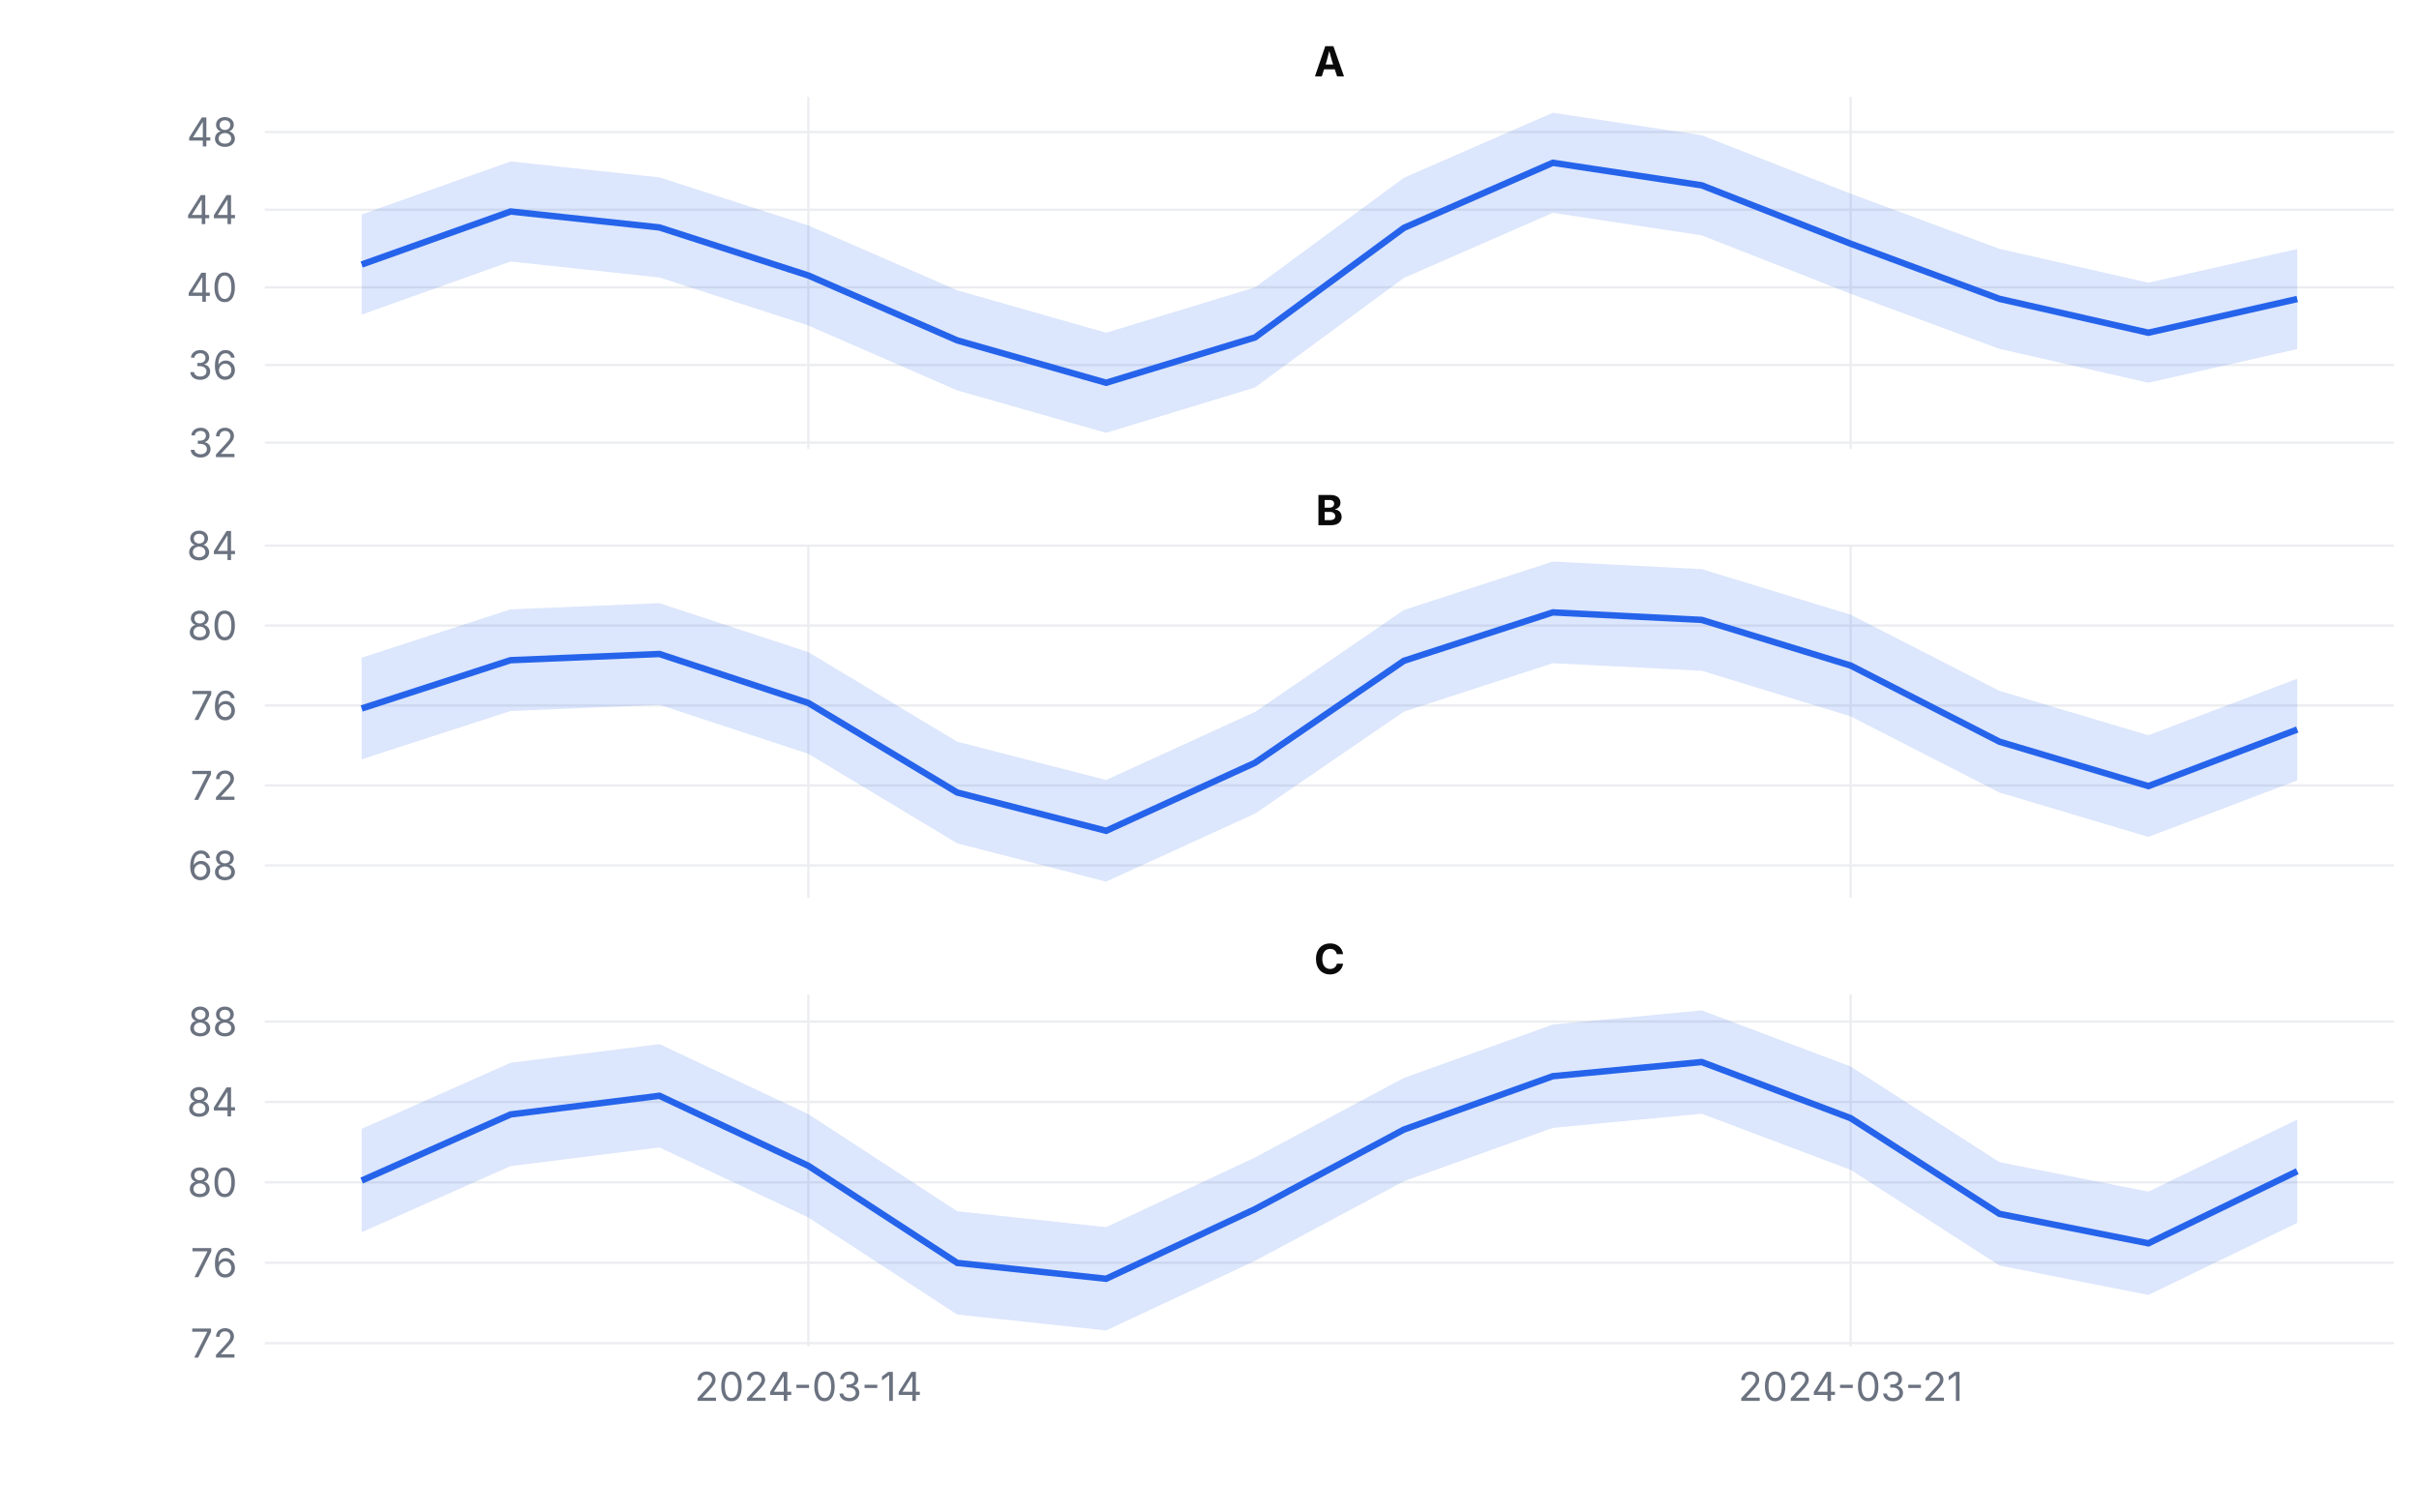
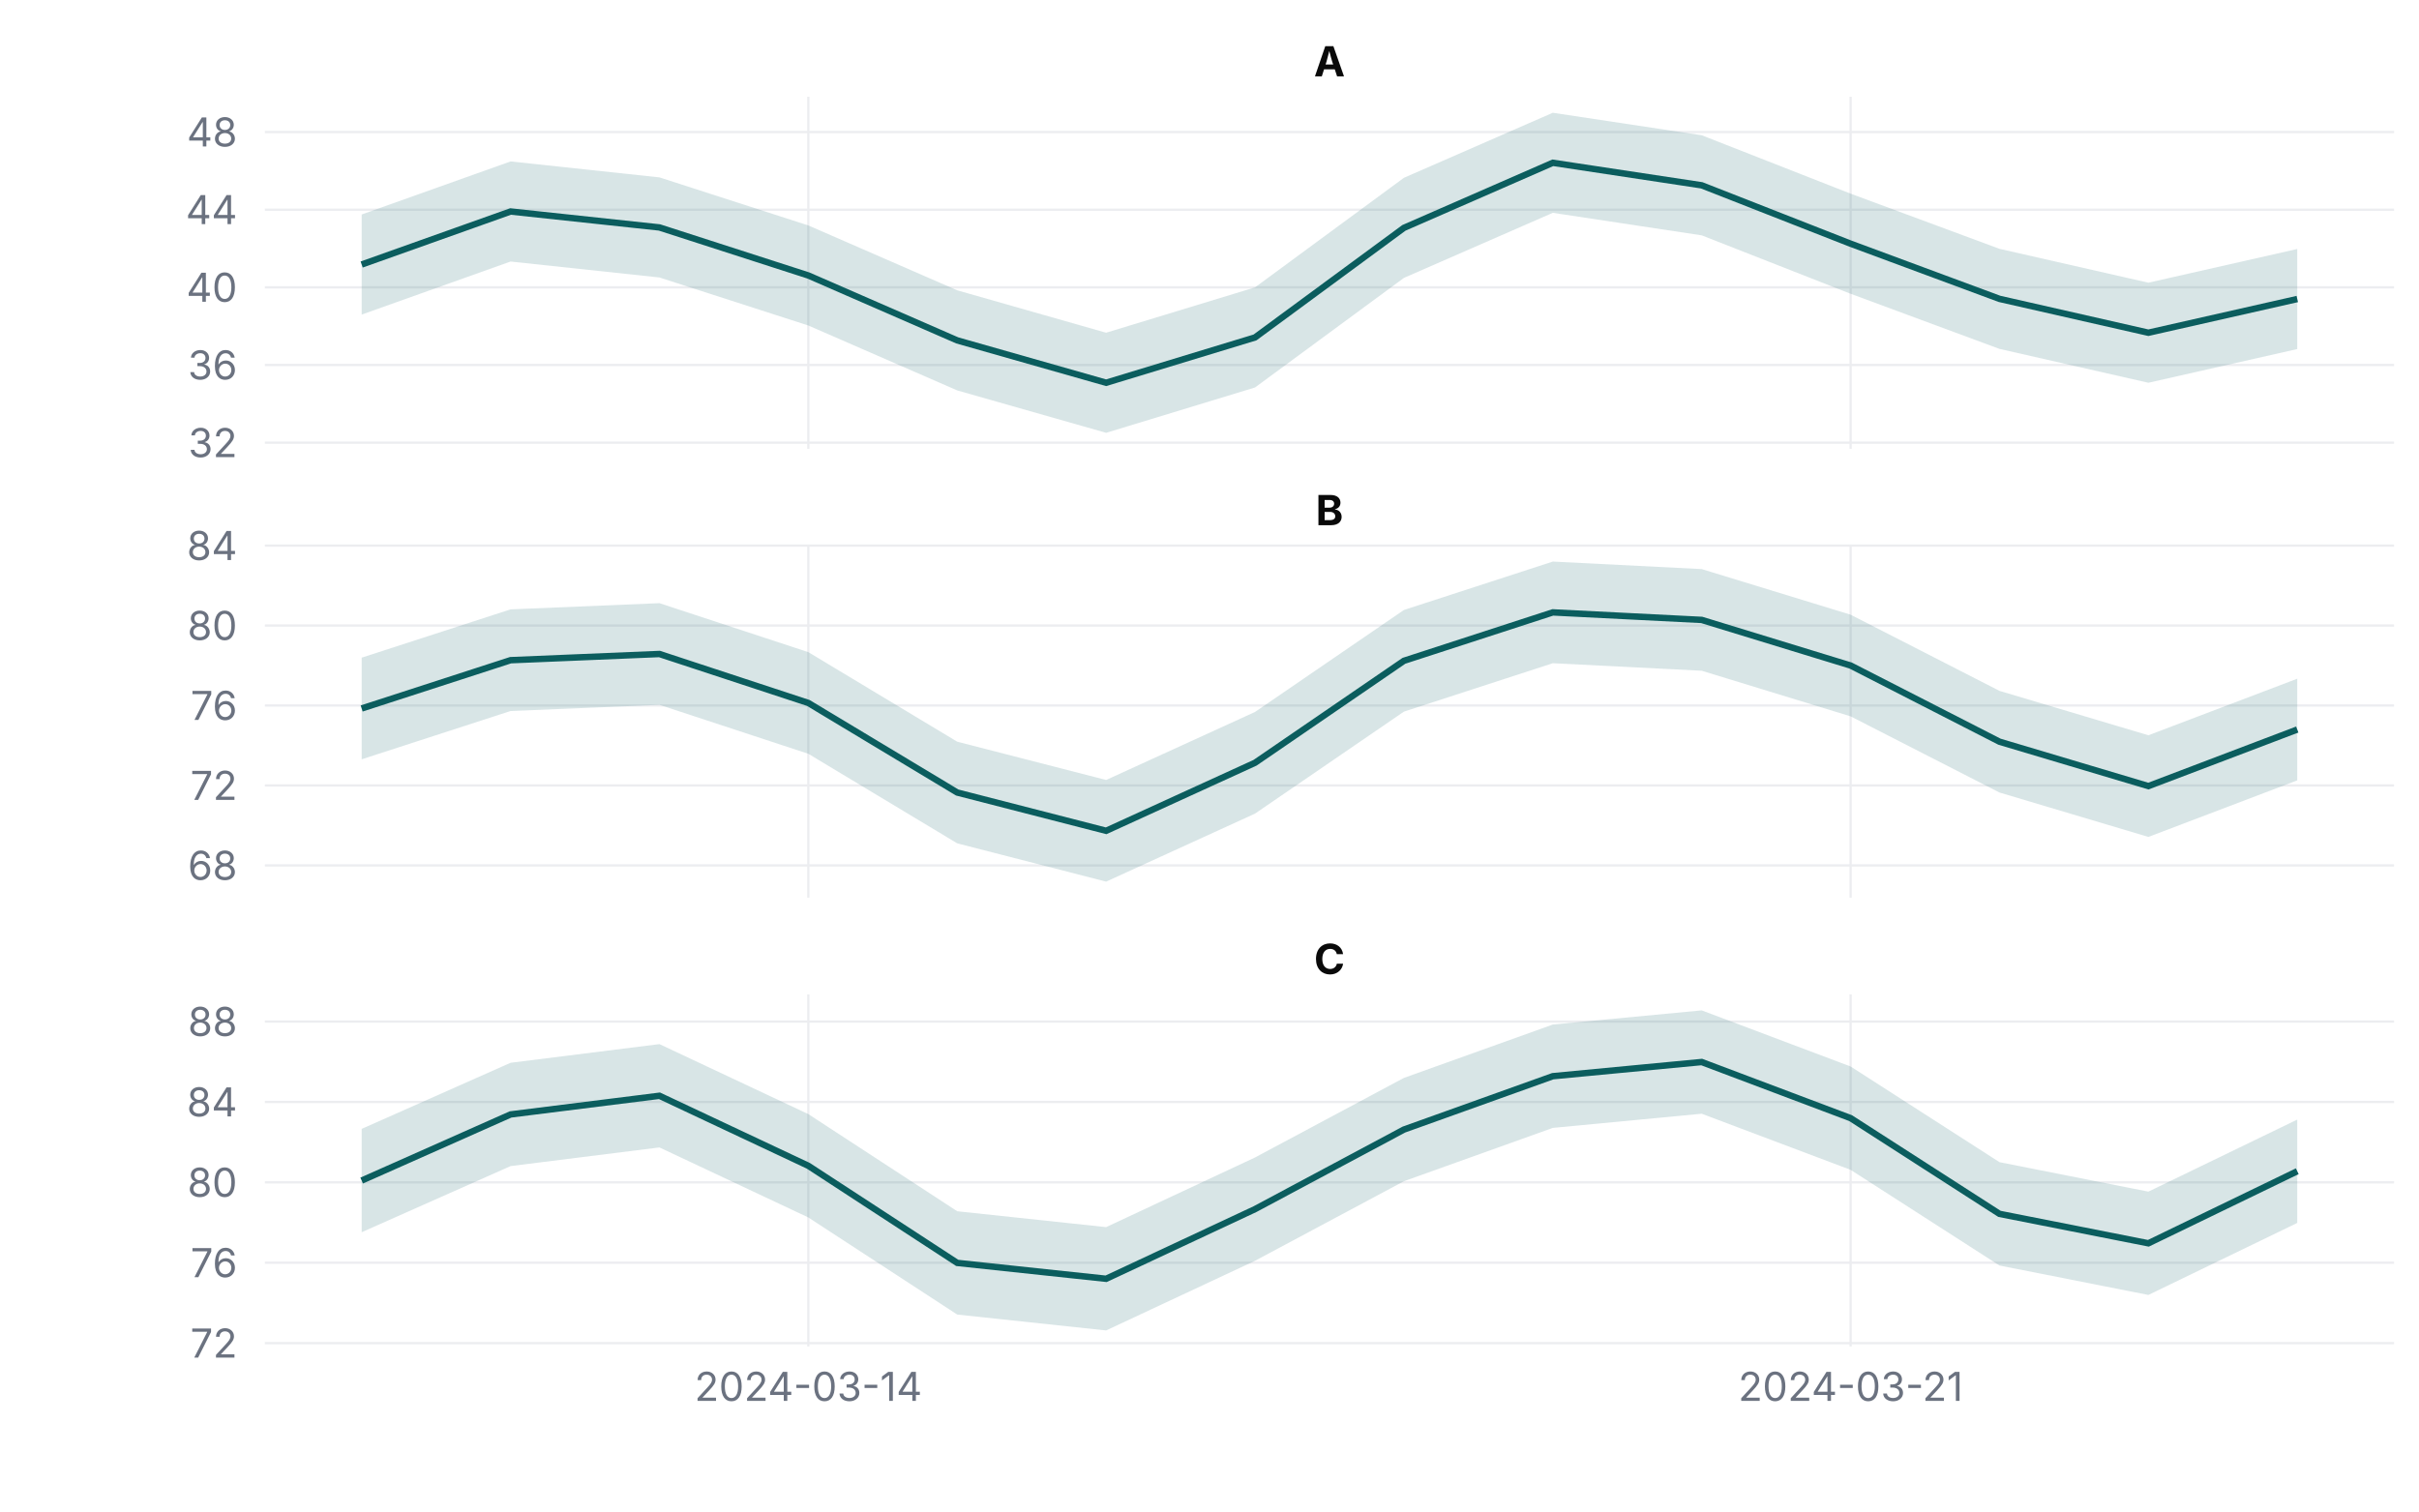
<svg xmlns="http://www.w3.org/2000/svg" width="640" height="400" viewBox="0 0 640 400" data-plot="70.08 6.60 563.32 349.72">
  <text x="351.74" y="16.10" font-size="11.00" text-anchor="middle" dominant-baseline="middle" font-family="'Hanken Grotesk',system-ui,-apple-system,'Segoe UI',sans-serif" font-weight="bold" fill="#0A0A0A">A</text>
  <polyline points="213.86,25.60 213.86,118.77" fill="none" stroke="#ECEDF0" stroke-width="0.60" />
  <polyline points="489.62,25.60 489.62,118.77" fill="none" stroke="#ECEDF0" stroke-width="0.60" />
  <polyline points="70.08,117.15 633.40,117.15" fill="none" stroke="#ECEDF0" stroke-width="0.60" />
  <polyline points="70.08,96.59 633.40,96.59" fill="none" stroke="#ECEDF0" stroke-width="0.60" />
  <polyline points="70.08,76.04 633.40,76.04" fill="none" stroke="#ECEDF0" stroke-width="0.60" />
  <polyline points="70.08,55.49 633.40,55.49" fill="none" stroke="#ECEDF0" stroke-width="0.60" />
  <polyline points="70.08,34.94 633.40,34.94" fill="none" stroke="#ECEDF0" stroke-width="0.60" />
  <text x="62.78" y="117.15" font-size="10.56" text-anchor="end" dominant-baseline="middle" font-family="'Hanken Grotesk',system-ui,-apple-system,'Segoe UI',sans-serif" fill="#6B7280">32</text>
  <text x="62.78" y="96.59" font-size="10.56" text-anchor="end" dominant-baseline="middle" font-family="'Hanken Grotesk',system-ui,-apple-system,'Segoe UI',sans-serif" fill="#6B7280">36</text>
  <text x="62.78" y="76.04" font-size="10.56" text-anchor="end" dominant-baseline="middle" font-family="'Hanken Grotesk',system-ui,-apple-system,'Segoe UI',sans-serif" fill="#6B7280">40</text>
  <text x="62.78" y="55.49" font-size="10.56" text-anchor="end" dominant-baseline="middle" font-family="'Hanken Grotesk',system-ui,-apple-system,'Segoe UI',sans-serif" fill="#6B7280">44</text>
  <text x="62.78" y="34.94" font-size="10.56" text-anchor="end" dominant-baseline="middle" font-family="'Hanken Grotesk',system-ui,-apple-system,'Segoe UI',sans-serif" fill="#6B7280">48</text>
-   <polygon points="95.69,56.76 135.08,42.72 174.47,46.94 213.86,59.66 253.26,76.83 292.65,88.05 332.04,76.05 371.44,47.05 410.83,29.84 450.22,35.79 489.62,51.25 529.01,65.85 568.40,74.81 607.79,65.89 607.79,92.37 568.40,101.29 529.01,92.33 489.62,77.74 450.22,62.28 410.83,56.32 371.44,73.54 332.04,102.54 292.65,114.54 253.26,103.32 213.86,86.14 174.47,73.43 135.08,69.21 95.69,83.25" fill="#2563EB" fill-opacity="0.160" stroke="none" stroke-width="0.00" data-series="A" class="gg-mark gg-band" data-geom="ribbon" />
-   <polyline points="95.69,70.00 135.08,55.97 174.47,60.19 213.86,72.90 253.26,90.08 292.65,101.29 332.04,89.30 371.44,60.30 410.83,43.08 450.22,49.04 489.62,64.49 529.01,79.09 568.40,88.05 607.79,79.13" fill="none" stroke="#2563EB" stroke-width="1.70" class="gg-mark gg-line" data-geom="line" />
+   <polygon points="95.69,56.76 135.08,42.72 174.47,46.94 213.86,59.66 253.26,76.83 292.65,88.05 332.04,76.05 371.44,47.05 410.83,29.84 450.22,35.79 489.62,51.25 529.01,65.85 568.40,74.81 607.79,65.89 607.79,92.37 568.40,101.29 529.01,92.33 489.62,77.74 450.22,62.28 410.83,56.32 371.44,73.54 332.04,102.54 292.65,114.54 253.26,103.32 213.86,86.14 174.47,73.43 135.08,69.21 95.69,83.25" fill="#0B5D5E" fill-opacity="0.160" stroke="none" stroke-width="0.00" data-series="A" class="gg-mark gg-band" data-geom="ribbon" />
+   <polyline points="95.69,70.00 135.08,55.97 174.47,60.19 213.86,72.90 253.26,90.08 292.65,101.29 332.04,89.30 371.44,60.30 410.83,43.08 450.22,49.04 489.62,64.49 529.01,79.09 568.40,88.05 607.79,79.13" fill="none" stroke="#0B5D5E" stroke-width="1.70" class="gg-mark gg-line" data-geom="line" />
  <text x="351.74" y="134.87" font-size="11.00" text-anchor="middle" dominant-baseline="middle" font-family="'Hanken Grotesk',system-ui,-apple-system,'Segoe UI',sans-serif" font-weight="bold" fill="#0A0A0A">B</text>
  <polyline points="213.86,144.37 213.86,237.55" fill="none" stroke="#ECEDF0" stroke-width="0.60" />
  <polyline points="489.62,144.37 489.62,237.55" fill="none" stroke="#ECEDF0" stroke-width="0.60" />
  <polyline points="70.08,229.02 633.40,229.02" fill="none" stroke="#ECEDF0" stroke-width="0.60" />
  <polyline points="70.08,207.86 633.40,207.86" fill="none" stroke="#ECEDF0" stroke-width="0.60" />
  <polyline points="70.08,186.70 633.40,186.70" fill="none" stroke="#ECEDF0" stroke-width="0.60" />
  <polyline points="70.08,165.54 633.40,165.54" fill="none" stroke="#ECEDF0" stroke-width="0.60" />
  <polyline points="70.08,144.38 633.40,144.38" fill="none" stroke="#ECEDF0" stroke-width="0.60" />
  <text x="62.78" y="229.02" font-size="10.56" text-anchor="end" dominant-baseline="middle" font-family="'Hanken Grotesk',system-ui,-apple-system,'Segoe UI',sans-serif" fill="#6B7280">68</text>
  <text x="62.78" y="207.86" font-size="10.56" text-anchor="end" dominant-baseline="middle" font-family="'Hanken Grotesk',system-ui,-apple-system,'Segoe UI',sans-serif" fill="#6B7280">72</text>
  <text x="62.78" y="186.70" font-size="10.56" text-anchor="end" dominant-baseline="middle" font-family="'Hanken Grotesk',system-ui,-apple-system,'Segoe UI',sans-serif" fill="#6B7280">76</text>
  <text x="62.78" y="165.54" font-size="10.56" text-anchor="end" dominant-baseline="middle" font-family="'Hanken Grotesk',system-ui,-apple-system,'Segoe UI',sans-serif" fill="#6B7280">80</text>
  <text x="62.78" y="144.38" font-size="10.56" text-anchor="end" dominant-baseline="middle" font-family="'Hanken Grotesk',system-ui,-apple-system,'Segoe UI',sans-serif" fill="#6B7280">84</text>
-   <polygon points="95.69,174.04 135.08,161.26 174.47,159.62 213.86,172.58 253.26,196.28 292.65,206.41 332.04,188.41 371.44,161.42 410.83,148.61 450.22,150.60 489.62,162.67 529.01,182.83 568.40,194.58 607.79,179.61 607.79,206.51 568.40,221.48 529.01,209.73 489.62,189.57 450.22,177.50 410.83,175.51 371.44,188.32 332.04,215.31 292.65,233.31 253.26,223.18 213.86,199.48 174.47,186.52 135.08,188.16 95.69,200.94" fill="#2563EB" fill-opacity="0.160" stroke="none" stroke-width="0.00" data-series="B" class="gg-mark gg-band" data-geom="ribbon" />
-   <polyline points="95.69,187.49 135.08,174.71 174.47,173.07 213.86,186.03 253.26,209.73 292.65,219.86 332.04,201.86 371.44,174.87 410.83,162.06 450.22,164.05 489.62,176.12 529.01,196.28 568.40,208.03 607.79,193.06" fill="none" stroke="#2563EB" stroke-width="1.70" class="gg-mark gg-line" data-geom="line" />
+   <polygon points="95.69,174.04 135.08,161.26 174.47,159.62 213.86,172.58 253.26,196.28 292.65,206.41 332.04,188.41 371.44,161.42 410.83,148.61 450.22,150.60 489.62,162.67 529.01,182.83 568.40,194.58 607.79,179.61 607.79,206.51 568.40,221.48 529.01,209.73 489.62,189.57 450.22,177.50 410.83,175.51 371.44,188.32 332.04,215.31 292.65,233.31 253.26,223.18 213.86,199.48 174.47,186.52 135.08,188.16 95.69,200.94" fill="#0B5D5E" fill-opacity="0.160" stroke="none" stroke-width="0.00" data-series="B" class="gg-mark gg-band" data-geom="ribbon" />
+   <polyline points="95.69,187.49 135.08,174.71 174.47,173.07 213.86,186.03 253.26,209.73 292.65,219.86 332.04,201.86 371.44,174.87 410.83,162.06 450.22,164.05 489.62,176.12 529.01,196.28 568.40,208.03 607.79,193.06" fill="none" stroke="#0B5D5E" stroke-width="1.70" class="gg-mark gg-line" data-geom="line" />
  <text x="351.74" y="253.65" font-size="11.00" text-anchor="middle" dominant-baseline="middle" font-family="'Hanken Grotesk',system-ui,-apple-system,'Segoe UI',sans-serif" font-weight="bold" fill="#0A0A0A">C</text>
  <polyline points="213.86,263.15 213.86,356.32" fill="none" stroke="#ECEDF0" stroke-width="0.60" />
  <polyline points="489.62,263.15 489.62,356.32" fill="none" stroke="#ECEDF0" stroke-width="0.60" />
  <polyline points="70.08,355.44 633.40,355.44" fill="none" stroke="#ECEDF0" stroke-width="0.60" />
  <polyline points="70.08,334.16 633.40,334.16" fill="none" stroke="#ECEDF0" stroke-width="0.60" />
  <polyline points="70.08,312.89 633.40,312.89" fill="none" stroke="#ECEDF0" stroke-width="0.60" />
  <polyline points="70.08,291.62 633.40,291.62" fill="none" stroke="#ECEDF0" stroke-width="0.60" />
  <polyline points="70.08,270.34 633.40,270.34" fill="none" stroke="#ECEDF0" stroke-width="0.60" />
  <text x="213.86" y="366.90" font-size="10.56" text-anchor="middle" dominant-baseline="middle" font-family="'Hanken Grotesk',system-ui,-apple-system,'Segoe UI',sans-serif" fill="#6B7280">2024-03-14</text>
  <text x="489.62" y="366.90" font-size="10.56" text-anchor="middle" dominant-baseline="middle" font-family="'Hanken Grotesk',system-ui,-apple-system,'Segoe UI',sans-serif" fill="#6B7280">2024-03-21</text>
  <text x="62.78" y="355.44" font-size="10.56" text-anchor="end" dominant-baseline="middle" font-family="'Hanken Grotesk',system-ui,-apple-system,'Segoe UI',sans-serif" fill="#6B7280">72</text>
  <text x="62.78" y="334.16" font-size="10.56" text-anchor="end" dominant-baseline="middle" font-family="'Hanken Grotesk',system-ui,-apple-system,'Segoe UI',sans-serif" fill="#6B7280">76</text>
  <text x="62.78" y="312.89" font-size="10.56" text-anchor="end" dominant-baseline="middle" font-family="'Hanken Grotesk',system-ui,-apple-system,'Segoe UI',sans-serif" fill="#6B7280">80</text>
  <text x="62.78" y="291.62" font-size="10.56" text-anchor="end" dominant-baseline="middle" font-family="'Hanken Grotesk',system-ui,-apple-system,'Segoe UI',sans-serif" fill="#6B7280">84</text>
  <text x="62.78" y="270.34" font-size="10.56" text-anchor="end" dominant-baseline="middle" font-family="'Hanken Grotesk',system-ui,-apple-system,'Segoe UI',sans-serif" fill="#6B7280">88</text>
-   <polygon points="95.69,298.74 135.08,281.25 174.47,276.31 213.86,294.83 253.26,320.54 292.65,324.74 332.04,306.31 371.44,285.25 410.83,271.13 450.22,267.38 489.62,282.23 529.01,307.55 568.40,315.35 607.79,296.28 607.79,323.63 568.40,342.69 529.01,334.90 489.62,309.58 450.22,294.73 410.83,298.48 371.44,312.59 332.04,333.65 292.65,352.08 253.26,347.88 213.86,322.18 174.47,303.65 135.08,308.59 95.69,326.09" fill="#2563EB" fill-opacity="0.160" stroke="none" stroke-width="0.00" data-series="C" class="gg-mark gg-band" data-geom="ribbon" />
-   <polyline points="95.69,312.42 135.08,294.92 174.47,289.98 213.86,308.51 253.26,334.21 292.65,338.41 332.04,319.98 371.44,298.92 410.83,284.80 450.22,281.05 489.62,295.90 529.01,321.23 568.40,329.02 607.79,309.95" fill="none" stroke="#2563EB" stroke-width="1.70" class="gg-mark gg-line" data-geom="line" />
+   <polygon points="95.69,298.74 135.08,281.25 174.47,276.31 213.86,294.83 253.26,320.54 292.65,324.74 332.04,306.31 371.44,285.25 410.83,271.13 450.22,267.38 489.62,282.23 529.01,307.55 568.40,315.35 607.79,296.28 607.79,323.63 568.40,342.69 529.01,334.90 489.62,309.58 450.22,294.73 410.83,298.48 371.44,312.59 332.04,333.65 292.65,352.08 253.26,347.88 213.86,322.18 174.47,303.65 135.08,308.59 95.69,326.09" fill="#0B5D5E" fill-opacity="0.160" stroke="none" stroke-width="0.00" data-series="C" class="gg-mark gg-band" data-geom="ribbon" />
+   <polyline points="95.69,312.42 135.08,294.92 174.47,289.98 213.86,308.51 253.26,334.21 292.65,338.41 332.04,319.98 371.44,298.92 410.83,284.80 450.22,281.05 489.62,295.90 529.01,321.23 568.40,329.02 607.79,309.95" fill="none" stroke="#0B5D5E" stroke-width="1.70" class="gg-mark gg-line" data-geom="line" />
</svg>
